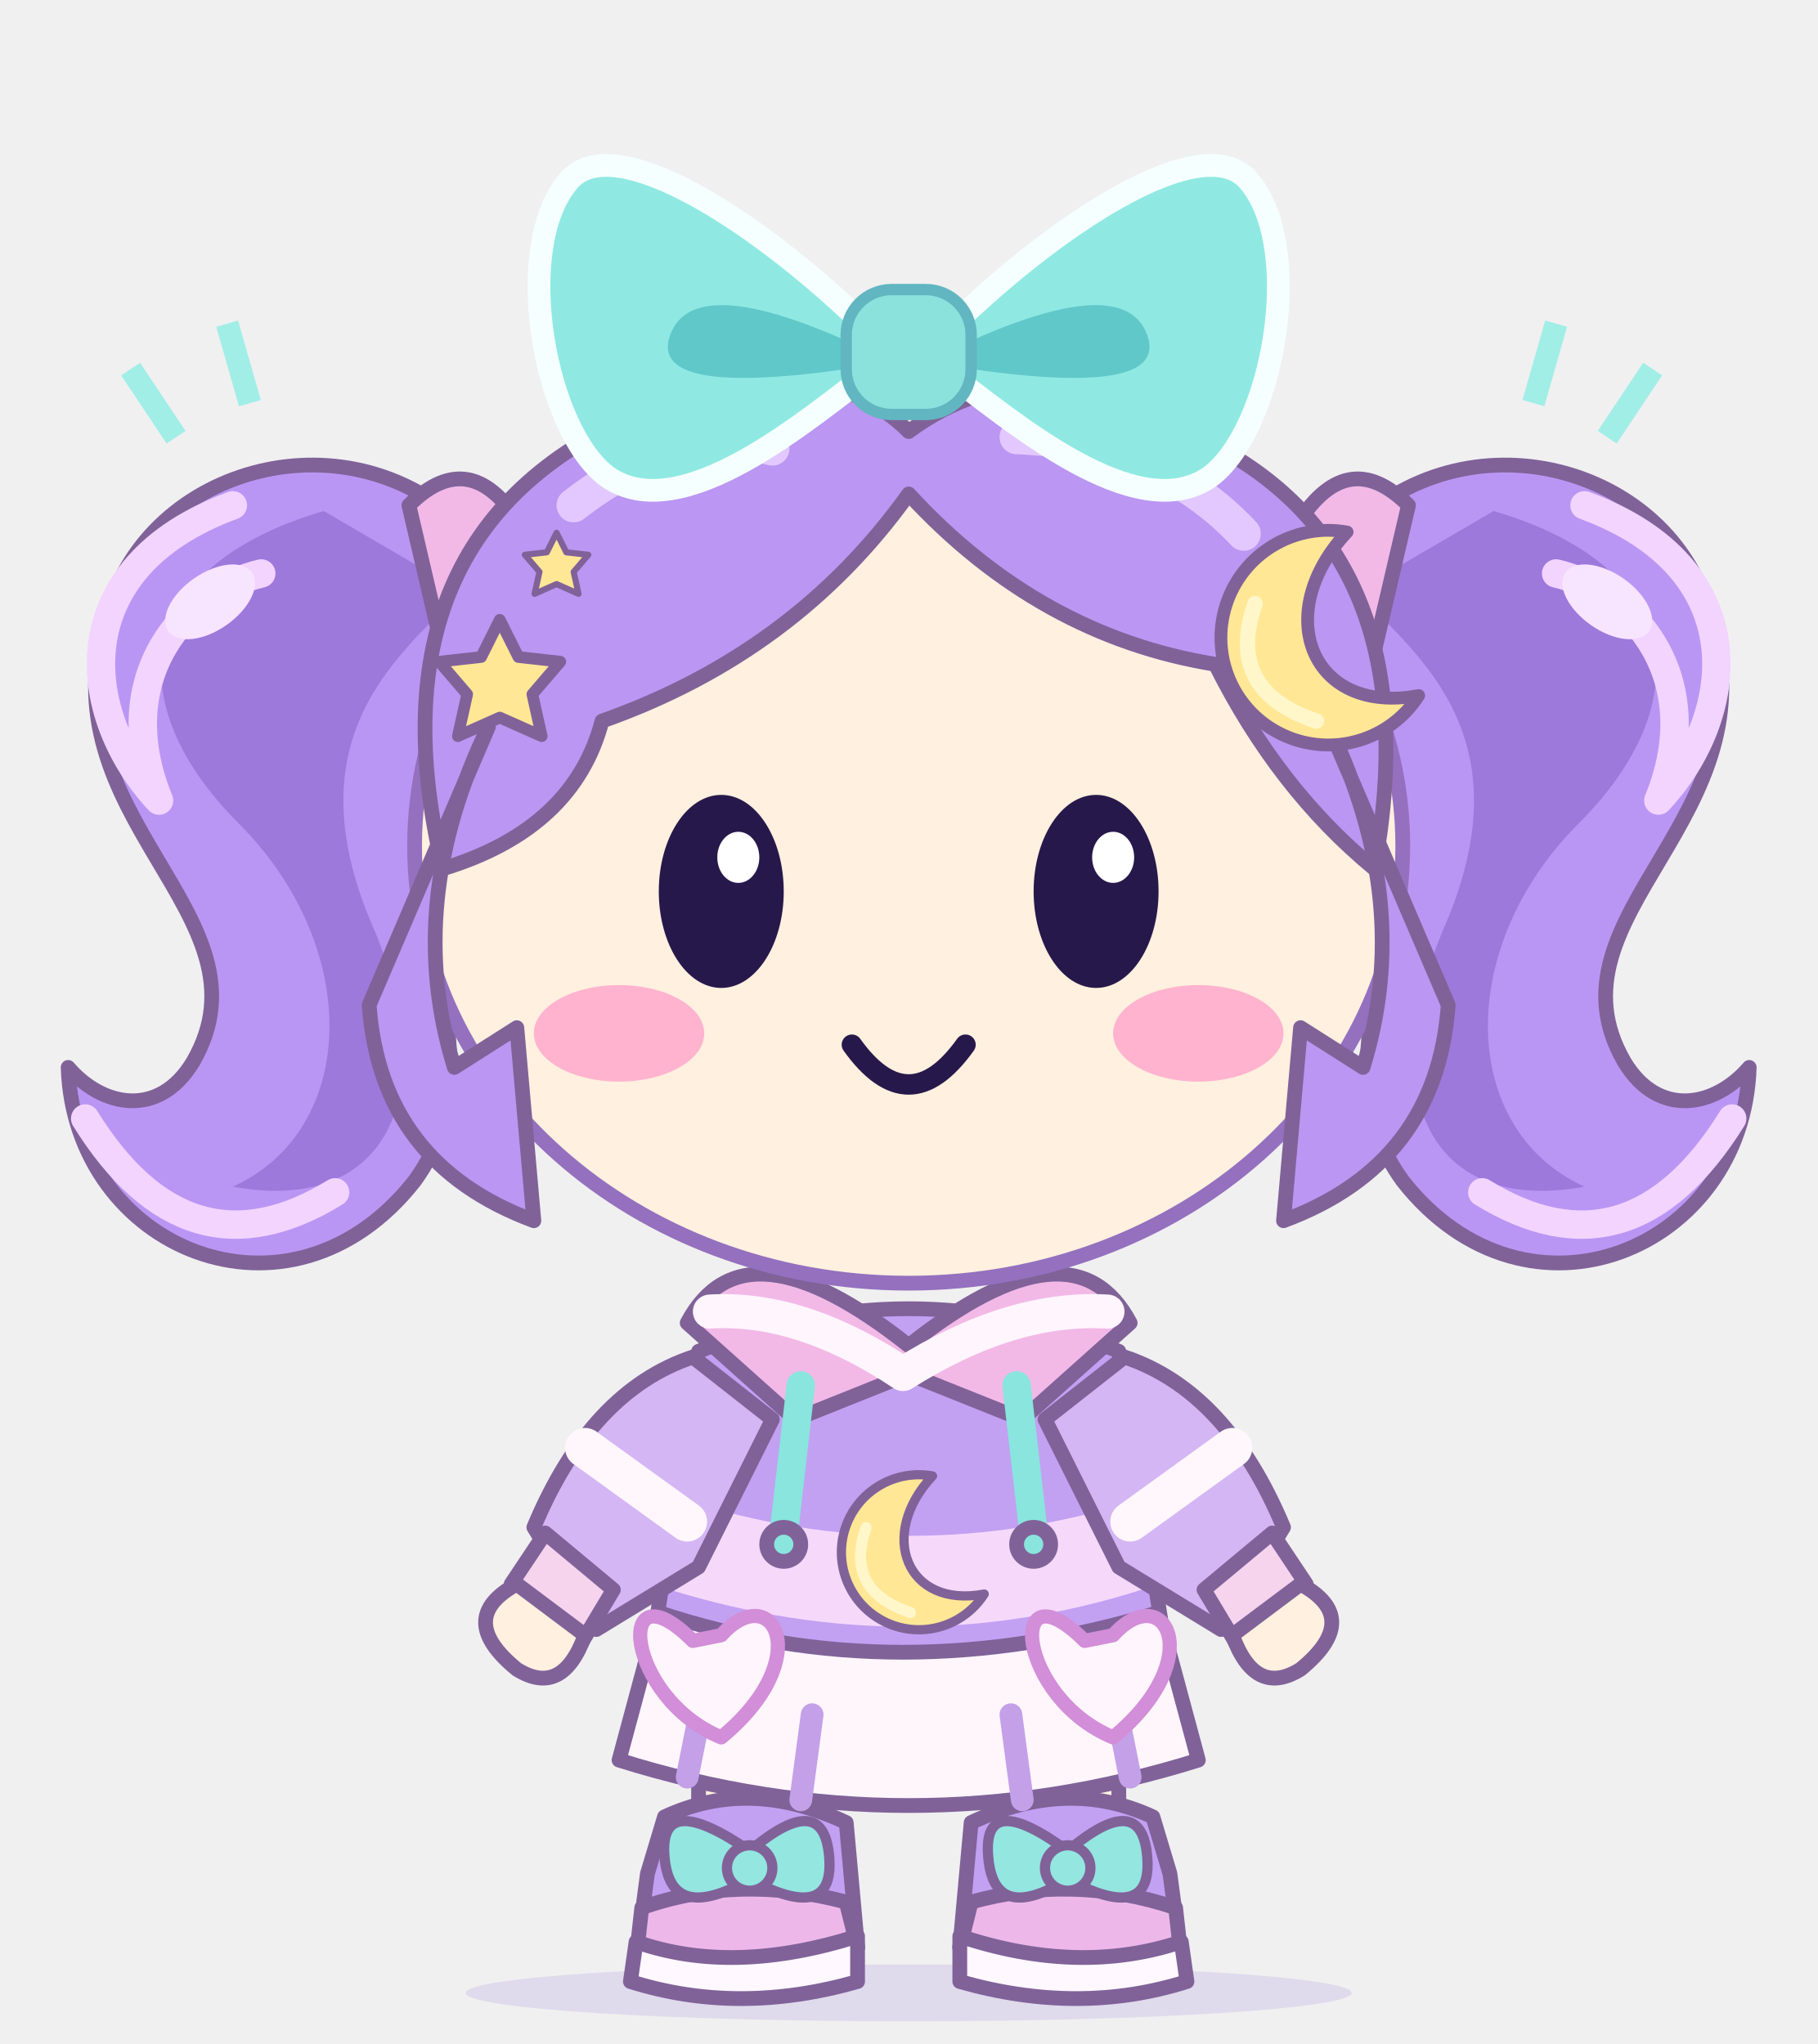
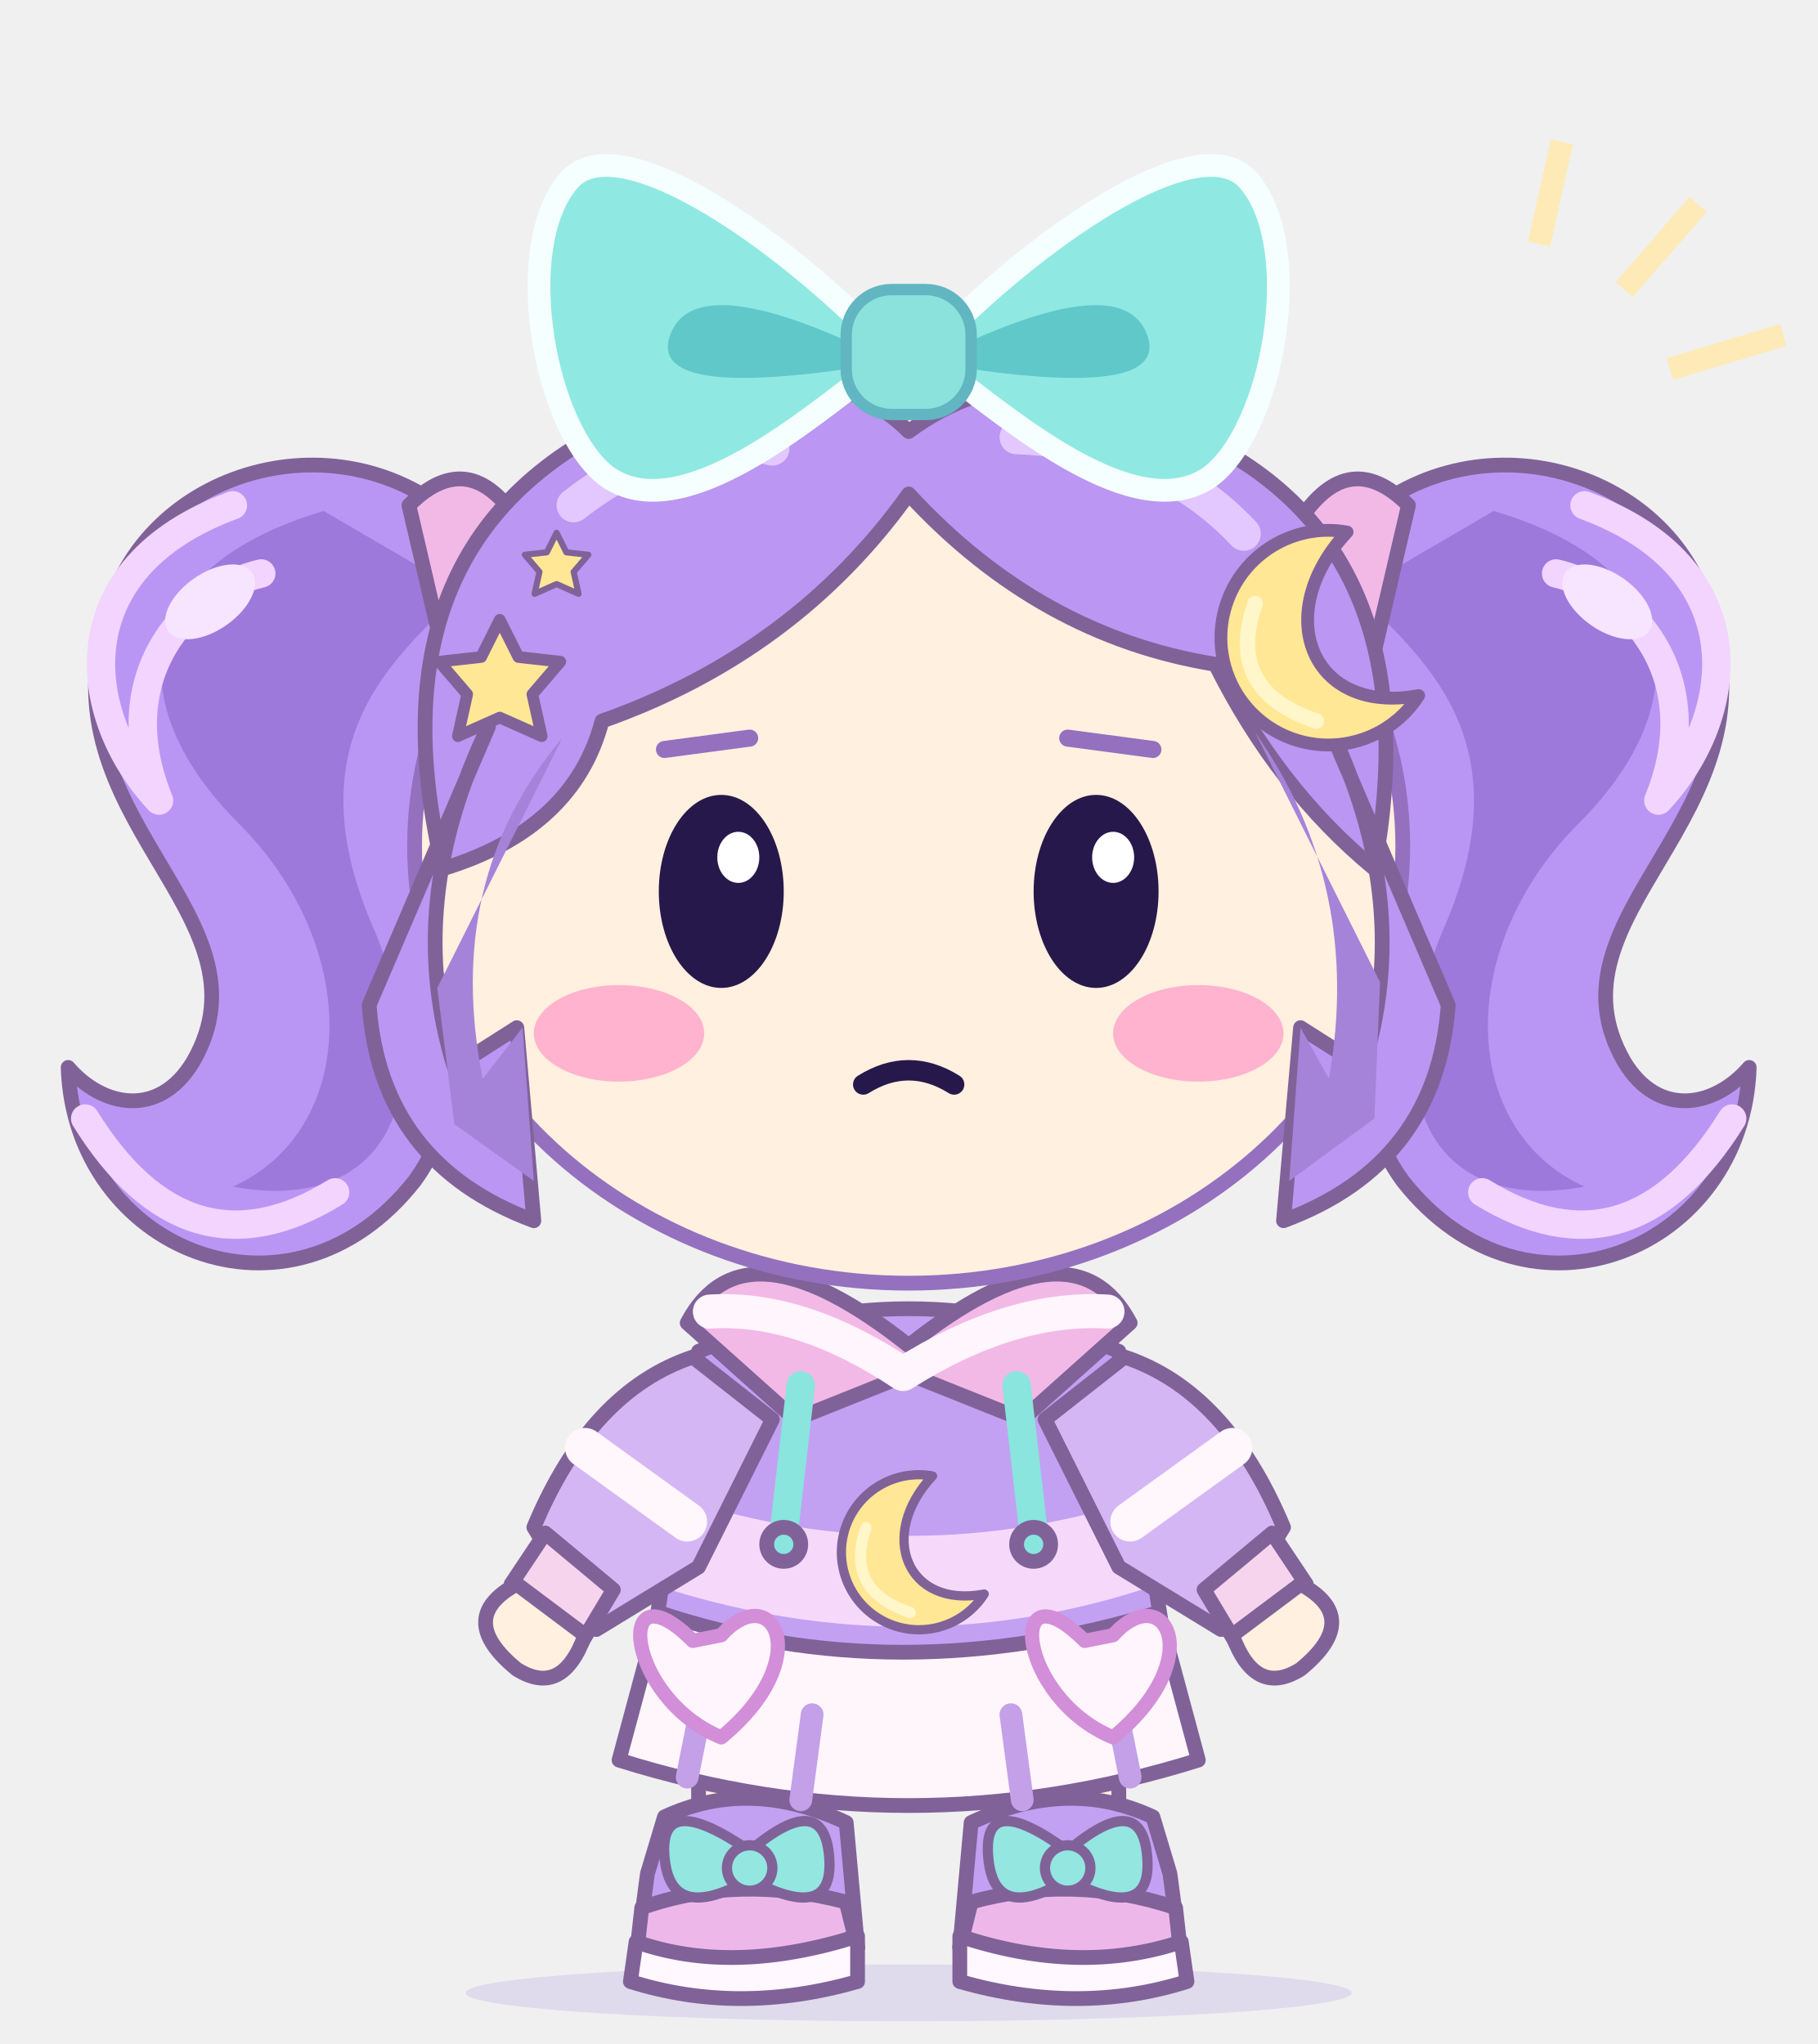
- <svg xmlns="http://www.w3.org/2000/svg" class="luna2" viewBox="0 0 320 360" preserveAspectRatio="xMidYMid meet" role="img" aria-label="Luna — listening" data-state="listening" data-outfit="home" data-reduced-motion="true" data-audio="unavailable" data-compact="false" data-character="luna">
+ <svg xmlns="http://www.w3.org/2000/svg" class="luna2" viewBox="0 0 320 360" preserveAspectRatio="xMidYMid meet" role="img" aria-label="Luna — listening" data-character="luna" data-science-outfit="false" data-listening-disabled="false" data-state="listening" data-outfit="home" data-reduced-motion="true" data-audio="unavailable" data-compact="false">
  <ellipse class="l2-ground" cx="160" cy="351" rx="78" ry="5" fill="#a58cdd" opacity=".22" />
  <g class="l2-character" fill="none" stroke="#806299" stroke-width="2.6" stroke-linecap="round" stroke-linejoin="round">
    <g transform="translate(0 0)">
      <g transform="translate(83 108)">
        <g class="l2-pigtail" style="transform-origin:0 0">
          <g transform="translate(-83 -108)">
            <path d="M83 94C62 72 26 82 19 108 7 144 49 161 34 187 28 197 18 195 12 188 13 220 51 236 73 208 89 186 68 162 78 141 88 125 101 110 83 94Z" fill="#ba96f4" />
            <path d="M57 90C23 100 21 124 42 145 64 167 63 199 41 209 68 214 78 193 66 164 50 128 73 114 81 104Z" fill="#9d79dc" stroke="none" />
            <path d="M41 89C11 100 14 126 28 141 19 119 33 104 46 101M15 197Q33 226 59 210" fill="none" stroke="#f2d4ff" stroke-width="5" />
            <ellipse cx="37" cy="106" rx="9" ry="5" transform="rotate(-35 37 106)" fill="#f7e4ff" stroke="none" />
            <path d="M72 89Q83 78 92 93L94 112 79 119Z" fill="#f2b9e7" />
          </g>
        </g>
      </g>
    </g>
    <g transform="translate(320 0) scale(-1 1)">
      <g transform="translate(83 108)">
        <g class="l2-pigtail" style="transform-origin:0 0">
          <g transform="translate(-83 -108)">
            <path d="M83 94C62 72 26 82 19 108 7 144 49 161 34 187 28 197 18 195 12 188 13 220 51 236 73 208 89 186 68 162 78 141 88 125 101 110 83 94Z" fill="#ba96f4" />
            <path d="M57 90C23 100 21 124 42 145 64 167 63 199 41 209 68 214 78 193 66 164 50 128 73 114 81 104Z" fill="#9d79dc" stroke="none" />
            <path d="M41 89C11 100 14 126 28 141 19 119 33 104 46 101M15 197Q33 226 59 210" fill="none" stroke="#f2d4ff" stroke-width="5" />
            <ellipse cx="37" cy="106" rx="9" ry="5" transform="rotate(-35 37 106)" fill="#f7e4ff" stroke="none" />
            <path d="M72 89Q83 78 92 93L94 112 79 119Z" fill="#f2b9e7" />
          </g>
        </g>
      </g>
    </g>
    <g class="l2-body">
      <g class="l2-feet">
        <path d="M123 300V324H145V300M175 300V324H197V300" fill="#fff0df" />
        <path d="M117 320Q132 313 149 321L151 343Q136 351 112 345L114 330Z M171 321Q188 313 203 320L206 330 208 345Q184 351 169 343Z" fill="#c2a1f3" />
        <path d="M113 336Q130 330 149 335L151 343Q132 350 112 345ZM171 335Q189 330 207 336L208 345Q189 350 169 343Z" fill="#edb8e9" />
        <path d="M112 342Q129 348 151 341V349Q130 355 111 349ZM169 341Q190 348 208 342L209 349Q190 355 169 349Z" fill="#fff8ff" />
        <g fill="#94e6e0" stroke-width="1.8">
          <path d="M132 326Q116 315 117 327T132 331Q147 339 146 327T132 326ZM188 326Q173 315 174 327T188 331Q203 339 202 327T188 326Z" />
          <circle cx="132" cy="329" r="4" />
          <circle cx="188" cy="329" r="4" />
+         </g>
+         <g class="liam-laces" fill="none" stroke="#f6f7ff" stroke-width="2.5">
+           <path d="m121 323 20 2m-21 3 21 2m38-5 20-2m-20 7 21-2" />
        </g>
      </g>
      <g class="l2-outfit-home">
        <path d="M123 238Q160 223 197 238L207 302Q160 318 113 302Z" fill="#c2a1f3" />
        <path d="M116 284Q158 298 204 284L211 310Q160 326 109 310Z" fill="#fff6fc" />
        <path d="M124 298 121 313M143 302 141 317M178 302 180 317M196 298 199 313" fill="none" stroke="#c4a0e8" stroke-width="4" />
        <path d="M120 264Q160 277 201 264V280Q160 293 118 280Z" fill="#f6d9fa" stroke="none" />
        <path d="M121 233Q131 214 160 237 189 214 199 233L180 250 160 242 140 250Z" fill="#f2b9e7" />
        <path d="M125 231Q141 230 159 242 178 230 195 231" fill="none" stroke="#fff5fc" stroke-width="6" />
        <path d="M141 244 138 270M179 244 182 270" fill="none" stroke="#89e5dd" stroke-width="5" />
        <circle cx="138" cy="272" r="3" fill="#89e5dd" />
        <circle cx="182" cy="272" r="3" fill="#89e5dd" />
        <path transform="translate(159 271) scale(0.65)" d="M8-17A21 21 0 1 0 22 15C1 19-7-1 8-17Z" fill="#ffe795" stroke="#806299" stroke-width="2.5" />
        <path transform="translate(159 271) scale(0.65)" d="M-10-3Q-16 14 2 20" fill="none" stroke="#fff7ca" stroke-width="3" />
        <g class="l2-detail" fill="#fff5fc" stroke="#d28ed8" stroke-width="2.5">
          <path d="M122 289C108 275 110 299 127 306 144 292 136 278 127 288Z" />
          <path d="M191 289C177 275 179 299 196 306 213 292 205 278 196 288Z" />
        </g>
      </g>
      <g class="l2-outfit-enterprise">
        <path d="M124 282H196L205 311Q160 323 115 311Z" fill="#8a73b6" />
        <path d="M126 235Q160 225 194 235L201 294Q180 304 160 293 140 304 119 294Z" fill="#9981c3" />
        <path d="M143 231 160 259 177 231Z" fill="#fff6fc" />
        <path d="M137 233 148 251 140 258 160 283 151 241M183 233 172 251 180 258 160 283 169 241" fill="#bfa0eb" />
        <path d="M151 240 160 247 169 240 168 255 160 250 152 255Z" fill="#8de3da" />
        <circle cx="160" cy="283" r="2.6" fill="#ffdfa3" stroke="none" />
        <path d="M126 281H140M180 281H194" stroke="#d9c2f5" stroke-width="3" />
        <g class="l2-detail">
          <path d="M179 250V268" stroke="#8de3da" stroke-width="3" />
          <rect x="172" y="263" width="17" height="22" rx="3" fill="#fff8ee" />
          <circle cx="180.5" cy="270" r="3" fill="#c3a3ef" stroke="none" />
          <path d="M176 278H185" stroke="#8de3da" />
        </g>
      </g>
+       <g class="liam-clothes">
+         <path d="M123 286H197L199 322H174L166 304H154L146 322H121Z" fill="#697cc0" />
+         <path d="M127 303v14m66-14v14M160 293v9" stroke="#485d9d" />
+         <path d="M123 238Q160 223 197 238L207 302Q160 318 113 302Z" fill="#7d91d6" />
+         <path d="M121 233Q131 214 160 237 189 214 199 233L180 250 160 242 140 250Z" fill="#657bbd" />
+         <path d="M125 231Q141 230 159 242 178 230 195 231" fill="none" stroke="#d6e3ff" stroke-width="5" />
+         <path d="M142 244v23m36-23v23" stroke="#e5eaff" stroke-width="3" />
+         <g transform="translate(160 276) rotate(-22)" stroke="#ffe9ae" stroke-width="2">
+           <circle r="11" fill="#f5d786" />
+           <ellipse rx="21" ry="6" fill="none" />
+           <path d="M-20 0q16 10 40 0" fill="none" stroke="#fff2c5" />
+         </g>
+         <g class="liam-labcoat">
+           <path d="M123 238 141 230 157 251 152 307 113 302Z M197 238 179 230 163 251 168 307 207 302Z" fill="#fff9ef" stroke="#6e80bd" />
+           <path d="m141 230-6 17 11 7-12 10 18 16m27-50 6 17-11 7 12 10-18 16" fill="#e4e9ff" stroke="#7a8ac2" />
+           <path d="m121 282 21 3-2 14-21-3Z m58 3 21-3 2 14-21 3Z" fill="#f6f5ff" stroke="#8d9dcf" stroke-width="1.8" />
+           <path d="m124 255-2 15m6-17-1 16" stroke="#849dd5" stroke-width="3" />
+           <path d="m185 252 3 13" stroke="#d5b267" stroke-width="2" />
+           <path d="m179 266 17-3 3 17-18 3Z" fill="#dae8ff" stroke="#7a8ac2" stroke-width="1.7" />
+           <circle cx="189" cy="270" r="2" fill="#8aa8da" stroke="none" />
+           <path d="m185 276 8-1" stroke="#8aa8da" stroke-width="1.3" />
+         </g>
+       </g>
      <g transform="translate(0 0)">
        <g transform="translate(126 240)">
          <g class="l2-arm l2-arm-left" style="transform-origin:0 0">
            <g transform="translate(-126 -240)">
              <path d="M122 239Q104 245 94 269L105 287 123 276 136 250Z" class="l2-sleeve" fill="#d5b6f4" />
              <path d="M96 270 108 280 102 290 90 279Z" fill="#f6d4ee" />
              <path d="M91 279Q80 285 91 294 99 299 103 288Z" fill="#fff0df" />
              <path class="l2-detail" d="M103 255 121 268" stroke="#fff7fc" stroke-width="7" />
            </g>
          </g>
        </g>
      </g>
      <g transform="translate(320 0) scale(-1 1)">
        <g transform="translate(126 240)">
          <g class="l2-arm l2-arm-right" style="transform-origin:0 0">
            <g transform="translate(-126 -240)">
              <path d="M122 239Q104 245 94 269L105 287 123 276 136 250Z" class="l2-sleeve" fill="#d5b6f4" />
              <path d="M96 270 108 280 102 290 90 279Z" fill="#f6d4ee" />
              <path d="M91 279Q80 285 91 294 99 299 103 288Z" fill="#fff0df" />
              <path class="l2-detail" d="M103 255 121 268" stroke="#fff7fc" stroke-width="7" />
            </g>
          </g>
        </g>
      </g>
    </g>
    <g transform="translate(160 213)">
      <g class="l2-head-pose" style="transform-origin:0 0">
        <g transform="translate(-160 -213)">
          <ellipse class="l2-face-base" cx="160" cy="149" rx="87" ry="77" fill="#fff0df" stroke="#9470bf" />
          <g class="l2-cheeks" fill="#ffb3cf" stroke="none">
            <ellipse cx="109" cy="182" rx="15" ry="8.5" />
            <ellipse cx="211" cy="182" rx="15" ry="8.5" />
          </g>
          <g class="l2-eye-gaze" fill="#27184b" stroke="none">
            <g class="l2-eyes-open">
              <ellipse cx="127" cy="157" rx="11" ry="17" />
              <ellipse cx="193" cy="157" rx="11" ry="17" />
              <ellipse cx="130" cy="151" rx="3.7" ry="4.5" fill="#fff" />
              <ellipse cx="196" cy="151" rx="3.7" ry="4.5" fill="#fff" />
            </g>
          </g>
          <g class="l2-eyes-shut" fill="none" stroke="#27184b" stroke-width="4.5">
            <path d="M116 160Q127 147 138 160M182 160Q193 147 204 160" />
          </g>
          <g class="l2-eyes-blink" fill="none" stroke="#27184b" stroke-width="3.5">
            <path d="M117 160Q127 165 137 160M183 160Q193 165 203 160" />
          </g>
          <g class="l2-brows" fill="none" stroke="#9470bf" stroke-width="3">
            <path d="M117 132 132 130M188 130 203 132" />
          </g>
          <g fill="none" stroke="#27184b" stroke-width="3.6">
            <path class="l2-mouth-smile" d="M150 184Q160 198 170 184" />
            <path class="l2-mouth-concern" d="M152 191Q160 186 168 191" />
          </g>
          <g class="l2-mouth-small">
            <ellipse cx="160" cy="188" rx="6" ry="7" fill="#44234f" stroke="#27184b" stroke-width="2" />
          </g>
          <g class="l2-mouth-wide">
            <path d="M149 182H171Q172 200 160 200 148 200 149 182Z" fill="#44234f" stroke="#27184b" stroke-width="2" />
            <path d="M153 195Q160 189 167 195Q160 202 153 195Z" fill="#f7a5c8" stroke="none" />
          </g>
          <g class="l2-front-hair" fill="#bb96f2">
            <path d="M78 153Q64 94 112 73 144 60 160 76 183 59 213 78 252 98 242 153 225 139 214 117 183 112 160 87 140 115 106 127 101 146 78 153Z" />
            <path d="M86 128Q71 159 80 188L91 181 94 215Q67 205 65 177Z M234 128Q249 159 240 188L229 181 226 215Q253 205 255 177Z" />
+             <path d="M99 130Q78 155 85 190L92 181 94 208 80 198 77 174Z M221 129Q240 156 234 190L229 181 227 208 242 197 243 173Z" fill="#a583d9" stroke="none" />
            <path d="M101 89Q119 75 136 79M179 77Q204 78 219 94" fill="none" stroke="#e3c8ff" stroke-width="6" />
          </g>
          <g class="l2-accessories">
            <path d="M154 59C135 40 108 22 100 32 90 44 96 76 107 84 120 93 142 74 154 65Z M166 59C185 40 212 22 220 32 230 44 224 76 213 84 200 93 178 74 166 65Z" fill="#8fe9e2" stroke="#f5ffff" stroke-width="4" />
            <path d="M149 60Q122 48 118 59T149 65M171 60Q198 48 202 59T171 65" fill="#61c8ca" stroke="none" />
            <rect x="149" y="51" width="22" height="22" rx="8" fill="#8be2dc" stroke="#62b6c1" stroke-width="2" />
            <path transform="translate(230 109) scale(0.9)" d="M8-17A21 21 0 1 0 22 15C1 19-7-1 8-17Z" fill="#ffe795" stroke="#806299" stroke-width="2.5" />
            <path transform="translate(230 109) scale(0.9)" d="M-10-3Q-16 14 2 20" fill="none" stroke="#fff7ca" stroke-width="3" />
            <g class="l2-detail">
              <path transform="translate(88 119) scale(0.82)" d="M0-12 4-4 13-3 7 4 9 13 0 9-9 13-7 4-13-3-4-4Z" fill="#ffe795" stroke="#806299" stroke-width="2.5" stroke-linejoin="round" />
              <path transform="translate(98 99) scale(0.43)" d="M0-12 4-4 13-3 7 4 9 13 0 9-9 13-7 4-13-3-4-4Z" fill="#ffe795" stroke="#806299" stroke-width="2.5" stroke-linejoin="round" />
            </g>
          </g>
+           <g class="liam-hair" fill="#9faef5" stroke="#727aca" stroke-width="2.3">
+             <path d="M146 47Q170 22 150 22 127 26 119 38 122 16 145 13 176 9 181 28 184 40 171 48Z" />
+             <path d="M89 75Q74 92 61 87L68 99Q59 110 42 106 46 123 62 127L51 137Q40 139 34 132 37 154 62 157L51 167 40 165Q47 184 69 182L59 191 48 191Q58 210 82 201L88 215 106 197 111 137 213 134 221 200Q236 217 252 204L243 196Q268 194 276 178 263 185 252 175 276 169 278 151 267 162 251 148 277 142 279 122 266 137 250 122 262 111 256 98 249 103Q239 84 232 75 213 52 175 52 125 44 89 75Z" />
+             <path d="M66 127Q82 119 86 99 77 133 62 143L76 148Q82 166 69 175 90 174 99 151L101 186 87 200 80 192 69 197 71 178 60 176 69 157 59 153 72 139Z M230 108Q226 138 243 150L234 159 247 175 235 182 243 198 224 190 219 145Z" fill="#7d8ee0" stroke="none" />
+             <path d="M87 140Q78 99 105 80 125 62 157 70 178 55 202 72 235 81 237 119L229 149Q213 148 201 128L204 144Q180 137 169 112L166 141Q147 134 138 109 133 135 113 143L118 128Q104 146 88 150Z" />
+             <path d="M156 76Q139 91 153 120L164 131 162 110 172 122Q162 94 169 76 M198 81Q216 105 222 127L229 136 225 111 217 90Z" fill="#bec7ff" stroke="none" />
+             <path d="M94 98Q90 119 81 128M122 82Q109 92 108 106M177 74Q188 70 198 78M57 146q8 5 15 3M244 159q13 9 21 1" fill="none" stroke="#e0e9ff" stroke-width="4" />
+             <path d="M133 28q17-16 31-6" fill="none" stroke="#e0e9ff" stroke-width="3" />
+           </g>
+           <g class="liam-goggles" stroke="#39375e" stroke-width="3.5">
+             <path d="M82 104Q88 52 160 56 226 53 239 105" fill="none" stroke-width="9" />
+             <path d="M145 65Q160 57 175 65" fill="none" stroke-width="7" />
+             <g transform="rotate(-17 120 64)">
+               <ellipse cx="120" cy="64" rx="30" ry="21" fill="#9692b5" />
+               <ellipse cx="120" cy="62" rx="24" ry="15" fill="#c4d7ff" stroke="#f5eaff" stroke-width="2.5" />
+               <path d="m107 68 18-19m-8 23 17-18" stroke="#fff9ef" stroke-width="4" />
+             </g>
+             <g transform="rotate(17 200 64)">
+               <ellipse cx="200" cy="64" rx="30" ry="21" fill="#9692b5" />
+               <ellipse cx="200" cy="62" rx="24" ry="15" fill="#c4d7ff" stroke="#f5eaff" stroke-width="2.5" />
+               <path d="m186 66 17-18m-7 23 15-17" stroke="#fff9ef" stroke-width="4" />
+             </g>
+           </g>
+           <g class="liam-moon">
+             <path transform="translate(226 106) scale(0.88)" d="M8-17A21 21 0 1 0 22 15C1 19-7-1 8-17Z" fill="#ffe795" stroke="#806299" stroke-width="2.5" />
+             <path transform="translate(226 106) scale(0.88)" d="M-10-3Q-16 14 2 20" fill="none" stroke="#fff7ca" stroke-width="3" />
+           </g>
+           <g class="liam-glasses" fill="none" stroke="#35365d" stroke-width="3.2">
+             <circle cx="126" cy="162" r="25" />
+             <circle cx="194" cy="162" r="25" />
+             <path d="M151 160q9-7 18 0m-68-4-13-5m131 5 13-5" />
+             <path d="M110 146q7-5 13-4M178 146q7-5 13-4" stroke="#fff" stroke-width="2" />
+           </g>
          <g class="l2-sleep-mask">
            <path d="M88 153 104 159M216 159 232 153" fill="none" stroke="#9b79cb" stroke-width="7" />
            <path d="M104 146Q124 136 147 146 160 152 173 146 196 136 216 146L216 174Q198 193 177 178 160 168 143 178 122 193 104 174Z" fill="#b792ee" stroke="#f0d9ff" stroke-width="3" />
            <path d="M117 163Q127 174 138 163M182 163Q193 174 203 163" fill="none" stroke="#fff0ff" stroke-width="3" />
            <path transform="translate(160 153) scale(0.34)" d="M8-17A21 21 0 1 0 22 15C1 19-7-1 8-17Z" fill="#ffe795" stroke="#806299" stroke-width="2.5" />
            <path transform="translate(160 153) scale(0.34)" d="M-10-3Q-16 14 2 20" fill="none" stroke="#fff7ca" stroke-width="3" />
          </g>
          <g class="l2-mouth-snore" fill="#44234f" stroke="#27184b" stroke-width="2">
            <path class="l2-snore-closed" d="M155 193Q160 198 165 193" fill="none" stroke-width="3.4" stroke-linecap="round" />
            <ellipse class="l2-snore-open" cx="160" cy="194" rx="6" ry="8" />
            <path class="l2-snore-tongue" d="M156 198Q160 194 164 198Q160 203 156 198Z" fill="#f7a5c8" stroke="none" />
          </g>
        </g>
      </g>
    </g>
    <g class="l2-hand-think">
      <path d="M116 247Q112 236 127 225L143 230Q141 247 126 255Z" class="l2-sleeve" fill="#d5b6f4" />
      <path d="M127 226 131 219 145 225 142 232Z" fill="#f6d4ee" />
      <path d="M132 221Q126 210 133 208L138 214Q134 201 141 203L146 215Q153 209 154 216L145 228Z" fill="#fff0df" />
    </g>
    <g class="l2-laptop">
      <path d="M106 312H219L232 331H101Z" fill="#bba0e3" />
      <path d="M139 281H229L219 328H130Z" fill="#9d80cb" stroke="#e7d2ff" stroke-width="3" />
      <path transform="translate(180 303) scale(0.46)" d="M8-17A21 21 0 1 0 22 15C1 19-7-1 8-17Z" fill="#ffe795" stroke="#806299" stroke-width="2.5" />
      <path transform="translate(180 303) scale(0.46)" d="M-10-3Q-16 14 2 20" fill="none" stroke="#fff7ca" stroke-width="3" />
      <path d="M102 333H230" stroke="#806299" stroke-width="4" />
    </g>
  </g>
  <g class="l2-effects" stroke="none">
    <g class="l2-thinking-dots" fill="#f8e9ff">
      <circle cx="146" cy="14" r="3" />
      <circle cx="160" cy="14" r="3" />
      <circle cx="174" cy="14" r="3" />
    </g>
    <g class="l2-listening-lines" fill="none" stroke="#93ede5" stroke-width="4">
-       <path d="M23 65 31 77M40 57 44 71M291 65 283 77M274 57 270 71" />
+       <path d="m271 43 4-18m11 26 13-15m-5 29 20-6" />
    </g>
    <g class="l2-sparkles">
      <path transform="translate(40 244) scale(0.65)" d="M0-12 4-4 13-3 7 4 9 13 0 9-9 13-7 4-13-3-4-4Z" fill="#ffe795" stroke="#806299" stroke-width="2.5" stroke-linejoin="round" />
      <path transform="translate(278 238) scale(0.8)" d="M0-12 4-4 13-3 7 4 9 13 0 9-9 13-7 4-13-3-4-4Z" fill="#ffe795" stroke="#806299" stroke-width="2.5" stroke-linejoin="round" />
      <path transform="translate(273 47) scale(0.45)" d="M0-12 4-4 13-3 7 4 9 13 0 9-9 13-7 4-13-3-4-4Z" fill="#ffe795" stroke="#806299" stroke-width="2.5" stroke-linejoin="round" />
    </g>
    <g class="l2-oops" fill="#ffe795">
      <path d="M270 77 274 91 278 77Z" />
      <circle cx="274" cy="98" r="2.5" />
    </g>
    <g class="l2-zzz" fill="#e8d0ff" font-family="system-ui,sans-serif" font-weight="700">
      <text x="260" y="145" font-size="14">z</text>
      <text x="277" y="127" font-size="20">z</text>
      <text x="292" y="104" font-size="25">Z</text>
    </g>
  </g>
  <style>/* Every animated group has one transform owner. Face/head never scale. */
.luna2 { display:block; width:100%; height:auto; aspect-ratio:8/9; overflow:hidden; }
.luna2 * { transform-box:view-box; }
.luna2 .l2-outfit-enterprise,
.luna2 .l2-eyes-shut,.luna2 .l2-eyes-blink,.luna2 .l2-mouth-small,.luna2 .l2-mouth-wide,
.luna2 .l2-mouth-concern,.luna2 .l2-mouth-snore,.luna2 .l2-sleep-mask,.luna2 .l2-laptop,.luna2 .l2-effects &gt; g,
.luna2 .l2-hand-think,.luna2 .l2-listening-glow,.luna2 .l2-brows { opacity:0; }
.luna2[data-outfit="enterprise"] .l2-outfit-home { display:none; }
.luna2[data-outfit="enterprise"] .l2-outfit-enterprise { opacity:1; }
.luna2[data-outfit="enterprise"] .l2-sleeve { fill:#9981c3; }
.luna2[data-compact="true"] .l2-detail { display:none; }
.luna2[data-state="listening"] .l2-listening-lines { opacity:.85; }
.luna2[data-state="thinking"] .l2-thinking-dots { opacity:1; }
.luna2[data-state="thinking"] .l2-eye-gaze { transform:translate(3px,-4px); }
.luna2[data-state="thinking"] .l2-head-pose { transform:rotate(-4deg); }
.luna2[data-state="thinking"] .l2-arm-left { opacity:0; }
.luna2[data-state="thinking"] .l2-hand-think { opacity:1; }
.luna2[data-state="working"] .l2-laptop { opacity:1; }
.luna2[data-state="working"] .l2-eye-gaze { transform:translate(0,4px); }
.luna2[data-state="working"] .l2-arm { transform:rotate(-25deg); }
.luna2[data-state="happy"] .l2-eyes-open,
.luna2[data-state="sleeping"] .l2-eyes-open { opacity:0; }
.luna2[data-state="happy"] .l2-eyes-shut,
.luna2[data-state="happy"] .l2-sparkles { opacity:1; }
.luna2[data-state="happy"] .l2-mouth-smile,
.luna2[data-state="error"] .l2-mouth-smile { opacity:0; }
.luna2[data-state="happy"] .l2-mouth-wide { opacity:1; }
.luna2[data-state="error"] .l2-mouth-small,
.luna2[data-state="error"] .l2-oops,.luna2[data-state="error"] .l2-brows { opacity:1; }
.luna2[data-state="sleeping"] .l2-mouth-smile { opacity:0; }
.luna2[data-state="sleeping"] .l2-sleep-mask,
.luna2[data-state="sleeping"] .l2-zzz { opacity:1; }
.luna2[data-state="sleeping"] .l2-mouth-snore { opacity:1; }
.luna2[data-state="sleeping"] .l2-snore-open,
.luna2[data-state="sleeping"] .l2-snore-tongue { opacity:0; animation:l2-snore-open 3.6s steps(1,end) infinite; }
.luna2[data-state="sleeping"] .l2-snore-closed { opacity:1; animation:l2-snore-closed 3.6s steps(1,end) infinite; }
.luna2[data-state="talking"] .l2-mouth-smile { opacity:0; }
.luna2[data-state="talking"] .l2-mouth-small { opacity:1; }

/* Static proportions were raster-checked before motion was introduced. */
.luna2 .l2-character { animation:l2-breathe 5.6s ease-in-out infinite; }
.luna2 .l2-pigtail { animation:l2-hair 6.7s ease-in-out infinite; }
.luna2 .l2-head-pose,.luna2 .l2-eye-gaze,.luna2 .l2-arm { transition:transform 360ms ease; }
.luna2:not([data-state="sleeping"]):not([data-state="happy"]) .l2-eyes-open { animation:l2-blink-open 17s steps(1,end) infinite; }
.luna2:not([data-state="sleeping"]):not([data-state="happy"]) .l2-eyes-blink { animation:l2-blink-shut 17s steps(1,end) infinite; }
.luna2[data-state="listening"] .l2-pigtail { animation:l2-perk 3.8s ease-in-out infinite; }
.luna2[data-state="thinking"] .l2-thinking-dots circle { animation:l2-dot 1.8s ease-in-out infinite; }
.luna2[data-state="thinking"] .l2-thinking-dots circle:nth-child(2) { animation-delay:.25s; }
.luna2[data-state="thinking"] .l2-thinking-dots circle:nth-child(3) { animation-delay:.5s; }
.luna2[data-state="working"] .l2-arm { animation:l2-type .85s ease-in-out infinite; }
.luna2[data-state="working"] .l2-arm-right { animation-delay:.42s; }
.luna2[data-state="working"] .l2-eye-gaze { animation:l2-glance 7s ease-in-out infinite; }
.luna2[data-state="talking"][data-audio="unavailable"] .l2-mouth-small { animation:l2-mouth-a .64s steps(1,end) infinite; }
.luna2[data-state="talking"][data-audio="unavailable"] .l2-mouth-wide { animation:l2-mouth-b .64s steps(1,end) infinite; }
.luna2[data-state="talking"][data-audio="closed"] .l2-mouth-small { opacity:0; }
.luna2[data-state="talking"][data-audio="closed"] .l2-mouth-smile { opacity:1; }
.luna2[data-state="talking"][data-audio="wide"] .l2-mouth-small { opacity:0; }
.luna2[data-state="talking"][data-audio="wide"] .l2-mouth-wide { opacity:1; }
.luna2[data-state="happy"] .l2-character { animation:l2-celebrate .85s ease-out 1; }
.luna2[data-state="happy"] .l2-sparkles { animation:l2-sparkle 1.4s ease-out 1; }
.luna2[data-state="error"] .l2-mouth-small { animation:l2-surprise 1.1s steps(1,end) forwards; }
.luna2[data-state="error"] .l2-mouth-concern { animation:l2-concern 1.1s steps(1,end) forwards; }
.luna2[data-state="sleeping"] .l2-character { animation-duration:6.8s; }
.luna2[data-state="sleeping"] .l2-head-pose { animation:l2-sleep-bob 4.8s ease-in-out infinite; }
.luna2[data-state="sleeping"] .l2-zzz { animation:l2-drift 5s ease-in-out infinite; }
@keyframes l2-breathe { 0%,100% { transform:translateY(0); } 50% { transform:translateY(-2px); } }
@keyframes l2-hair { 0%,100% { transform:rotate(0); } 50% { transform:rotate(1deg); } }
@keyframes l2-perk { 0%,100% { transform:rotate(3deg); } 50% { transform:rotate(4deg); } }
/* Unequal blink intervals (3.4, 5.3, 2.5, 5.8 seconds), no eye/face scaling. */
@keyframes l2-blink-open { 0%,21%,52%,67%,100% { opacity:1; } 20%,51%,66% { opacity:0; } }
@keyframes l2-blink-shut { 0%,21%,52%,67%,100% { opacity:0; } 20%,51%,66% { opacity:1; } }
@keyframes l2-dot { 0%,100% { opacity:.35; } 50% { opacity:1; } }
@keyframes l2-type { 0%,100% { transform:rotate(-25deg) translateY(0); } 50% { transform:rotate(-25deg) translateY(5px); } }
@keyframes l2-sleep-bob { 0%,100% { transform:translateY(0) rotate(0); } 50% { transform:translateY(1.5px) rotate(.6deg); } }
@keyframes l2-snore-open { 0%,28%,64%,100% { opacity:0; } 34%,58% { opacity:1; } }
@keyframes l2-snore-closed { 0%,28%,64%,100% { opacity:1; } 34%,58% { opacity:0; } }
@keyframes l2-glance { 0%,65%,100% { transform:translateY(4px); } 75%,90% { transform:translateY(0); } }
@keyframes l2-mouth-a { 0%,55%,100% { opacity:1; } 25%,75% { opacity:0; } }
@keyframes l2-mouth-b { 0%,55%,100% { opacity:0; } 25%,75% { opacity:1; } }
@keyframes l2-celebrate { 0%,65%,100% { transform:translateY(0); } 30% { transform:translateY(-7px); } 80% { transform:translateY(-2px); } }
@keyframes l2-sparkle { 0% { opacity:0; } 30%,70%,100% { opacity:1; } }
@keyframes l2-surprise { 0% { opacity:1; } 100% { opacity:0; } }
@keyframes l2-concern { 0% { opacity:0; } 100% { opacity:1; } }
@keyframes l2-drift { 0%,100% { opacity:.35; transform:translateY(0); } 50% { opacity:.9; transform:translateY(-7px); } }
.luna2[data-paused="true"] * { animation-play-state:paused !important; }
.luna2[data-reduced-motion="true"] * { animation:none !important; transition:none !important; }
@media (prefers-reduced-motion:reduce) { .luna2 * { animation:none !important; transition:none !important; } }
+ /* Liam shares the face, pose groups, and controller. Wardrobe never remounts SVG. */
+ .luna2 .liam-hair,.luna2 .liam-clothes,.luna2 .liam-goggles,.luna2 .liam-labcoat,.luna2 .liam-glasses,.luna2 .liam-moon,.luna2 .liam-laces { display:none; }
+ .luna2[data-character="liam"] .l2-pigtail,.luna2[data-character="liam"] .l2-front-hair,.luna2[data-character="liam"] .l2-accessories,.luna2[data-character="liam"] .l2-outfit-home,.luna2[data-character="liam"] .l2-outfit-enterprise { display:none; }
+ .luna2[data-character="liam"] .liam-hair,.luna2[data-character="liam"] .liam-clothes,.luna2[data-character="liam"] .liam-glasses,.luna2[data-character="liam"] .liam-moon { display:inline; }
+ .luna2[data-character="liam"] .l2-sleeve { fill:#8fa2e1; }
+ .luna2[data-character="liam"][data-science-outfit="true"] .liam-labcoat,.luna2[data-character="liam"][data-science-outfit="true"] .liam-goggles { display:inline; }
+ .luna2[data-character="liam"][data-science-outfit="true"] .l2-sleeve { fill:#fffdf5; }
+ .luna2[data-character="liam"][data-science-outfit="true"] .liam-goggles { animation:liam-adjust .7s ease-out 1; transform-origin:160px 80px; }
+ .luna2[data-listening-disabled="true"] .l2-sleep-mask { opacity:1; }
+ @keyframes liam-adjust { 50% { transform:translateY(-3px) rotate(-2deg); } }
+ @media(prefers-reduced-motion:reduce) { .luna2 .liam-goggles { animation:none!important; } }
+ .luna2[data-reduced-motion="true"] .liam-goggles,.luna2[data-paused="true"] .liam-goggles { animation:none; }
+ .luna2[data-character="liam"] .l2-feet &gt; path:nth-child(2) { fill:#8eafd8; }
+ .luna2[data-character="liam"] .l2-feet &gt; path:nth-child(3) { fill:#b9d7e9; }
+ .luna2[data-character="liam"] .l2-feet &gt; g { display:none; }
+ .luna2[data-character="liam"] .liam-laces { display:inline; }
+ .luna2[data-character="liam"] .l2-arm path[fill="#f6d4ee"],.luna2[data-character="liam"] .l2-hand-think path[fill="#f6d4ee"] { fill:#dce6ff; }
+ .luna2[data-character="liam"] .l2-feet &gt; path:nth-child(2) { fill:#7287c8; }
+ .luna2[data-character="liam"] .l2-feet &gt; path:nth-child(3) { fill:#d9e4ff; }
+ .luna2[data-character="liam"][data-state="sleeping"] .liam-glasses,
+ .luna2[data-character="liam"][data-listening-disabled="true"] .liam-glasses { display:none; }
+ .luna2[data-state="listening"] .l2-listening-lines { stroke:#ffe9ac; }
+ .luna2[data-state="listening"] .l2-brows { opacity:1; }
+ .luna2[data-state="listening"] .l2-mouth-smile { opacity:0; }
+ .luna2[data-state="listening"] .l2-mouth-concern { opacity:1; }
+ .luna2[data-character="liam"][data-state="listening"] .l2-mouth-concern { opacity:0; }
+ .luna2[data-character="liam"][data-state="listening"] .l2-mouth-small { opacity:1; }
</style>
</svg>
